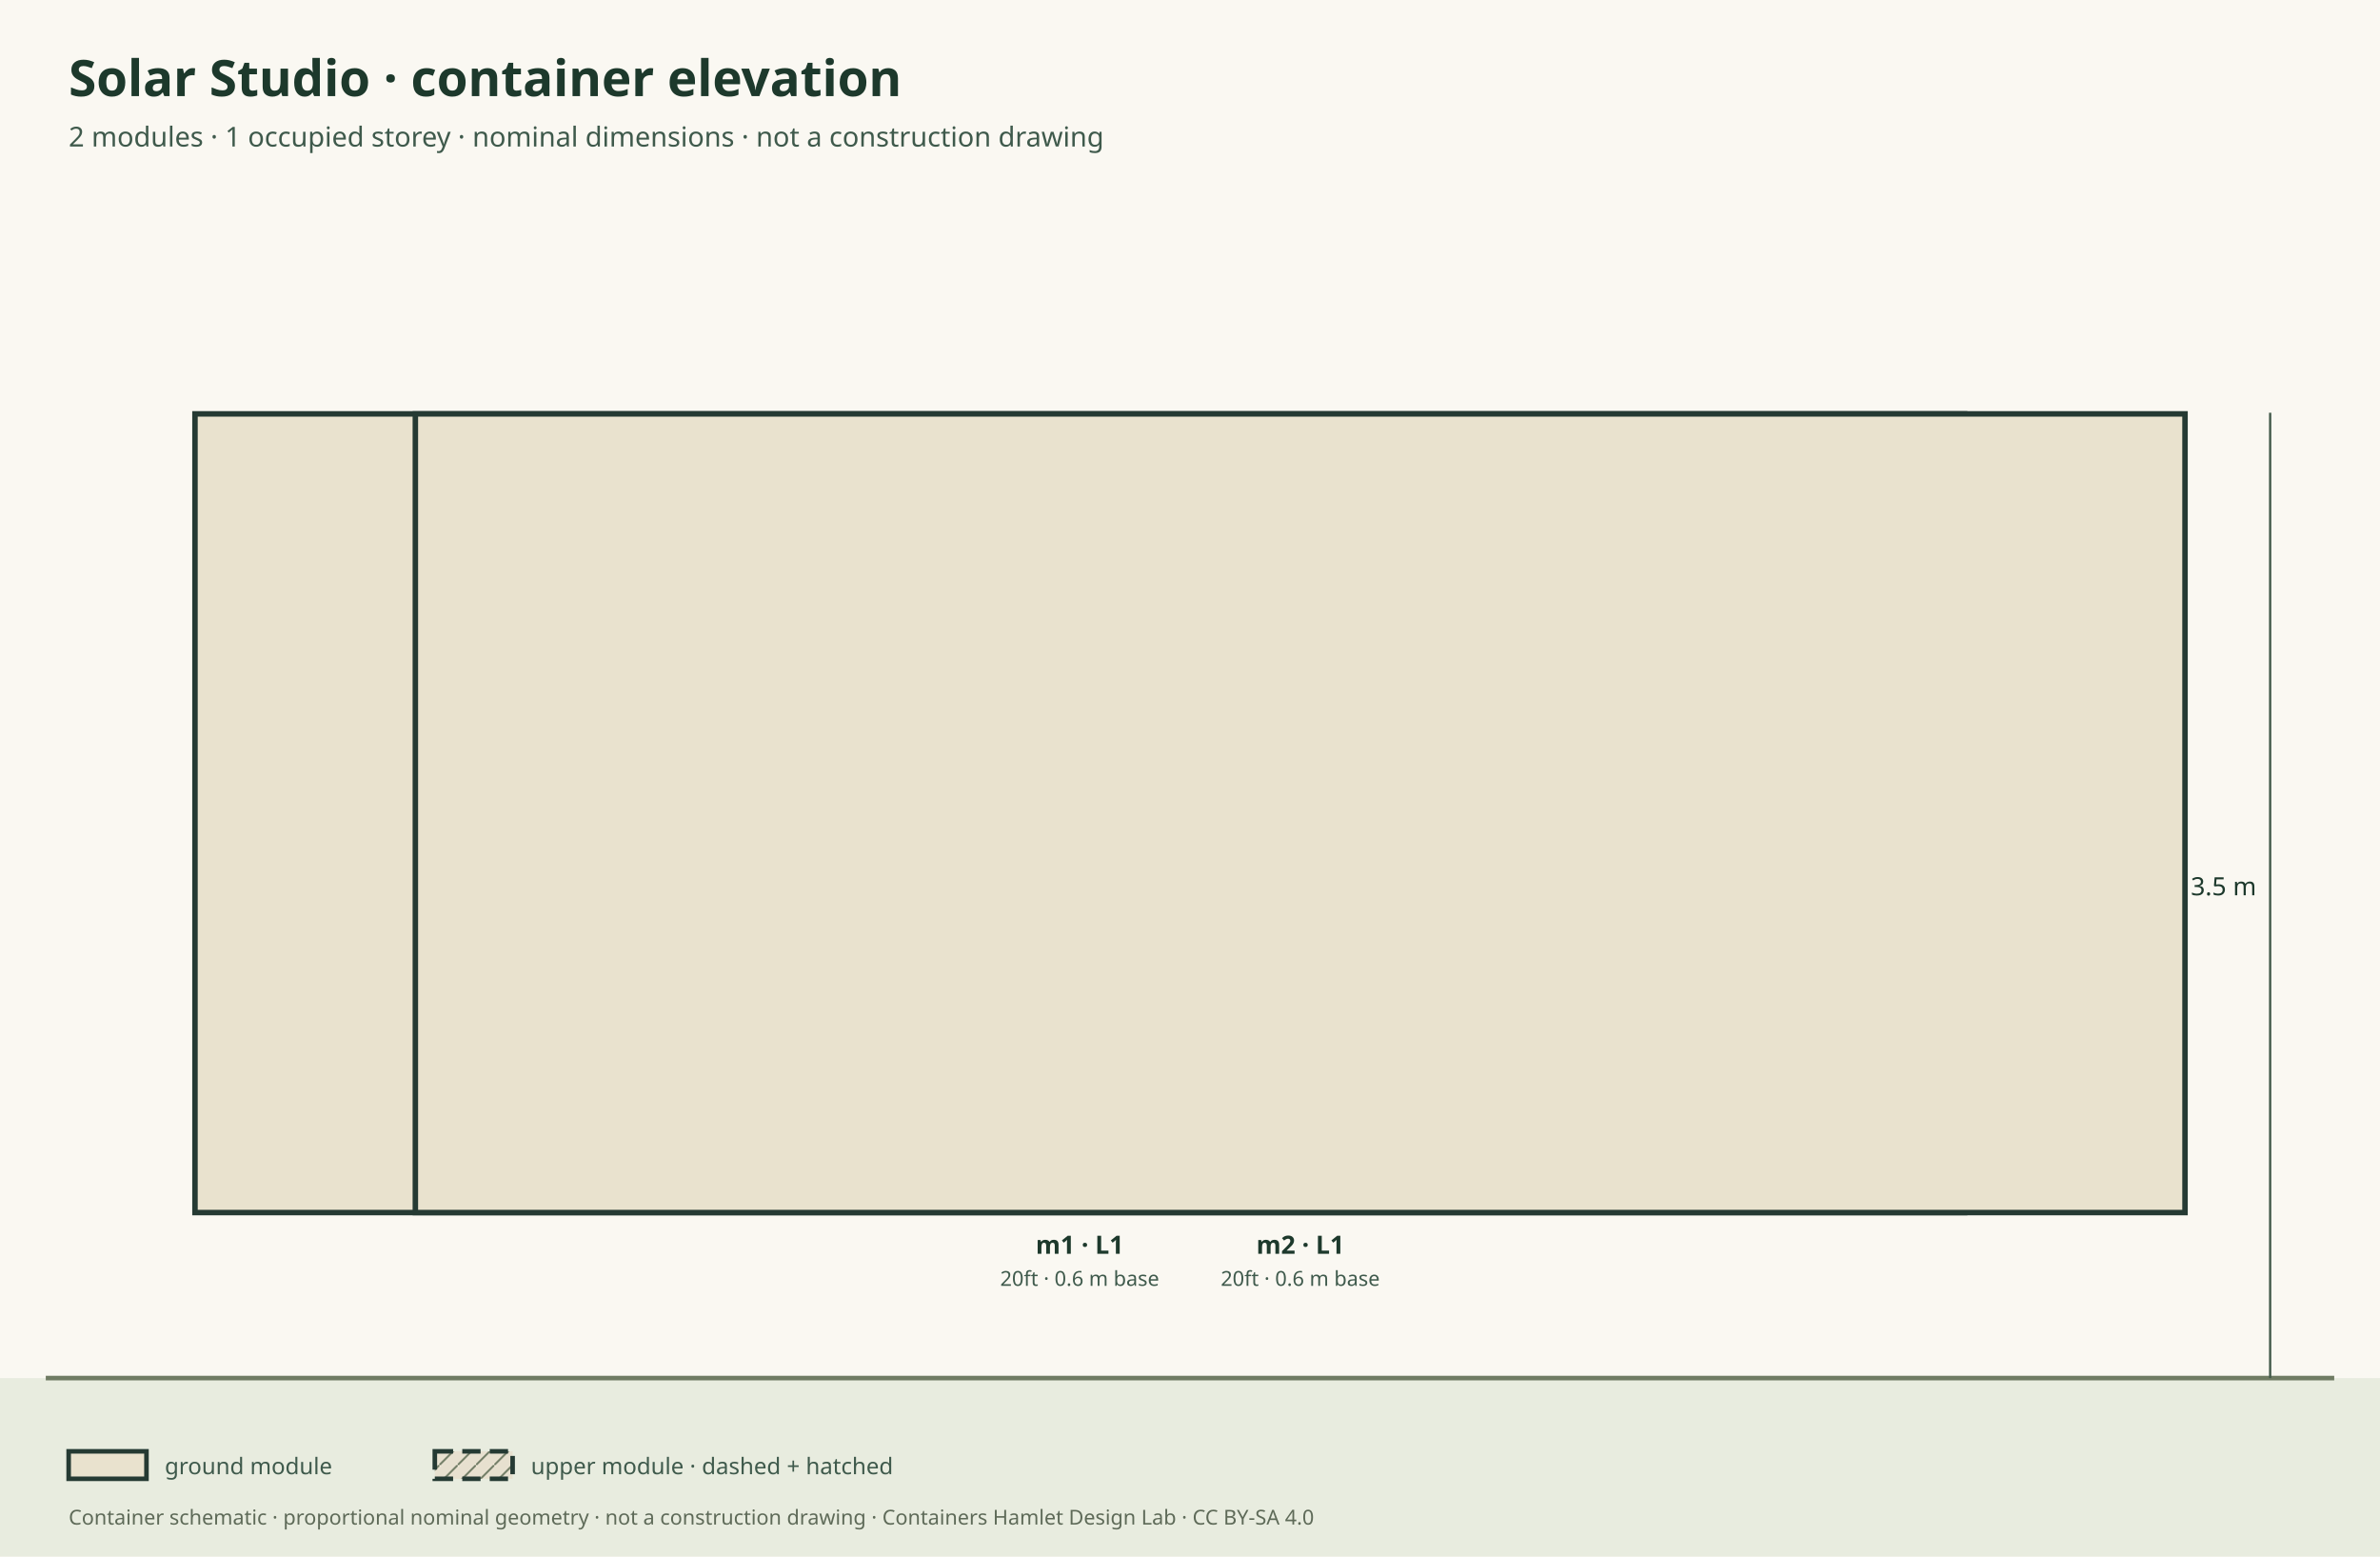
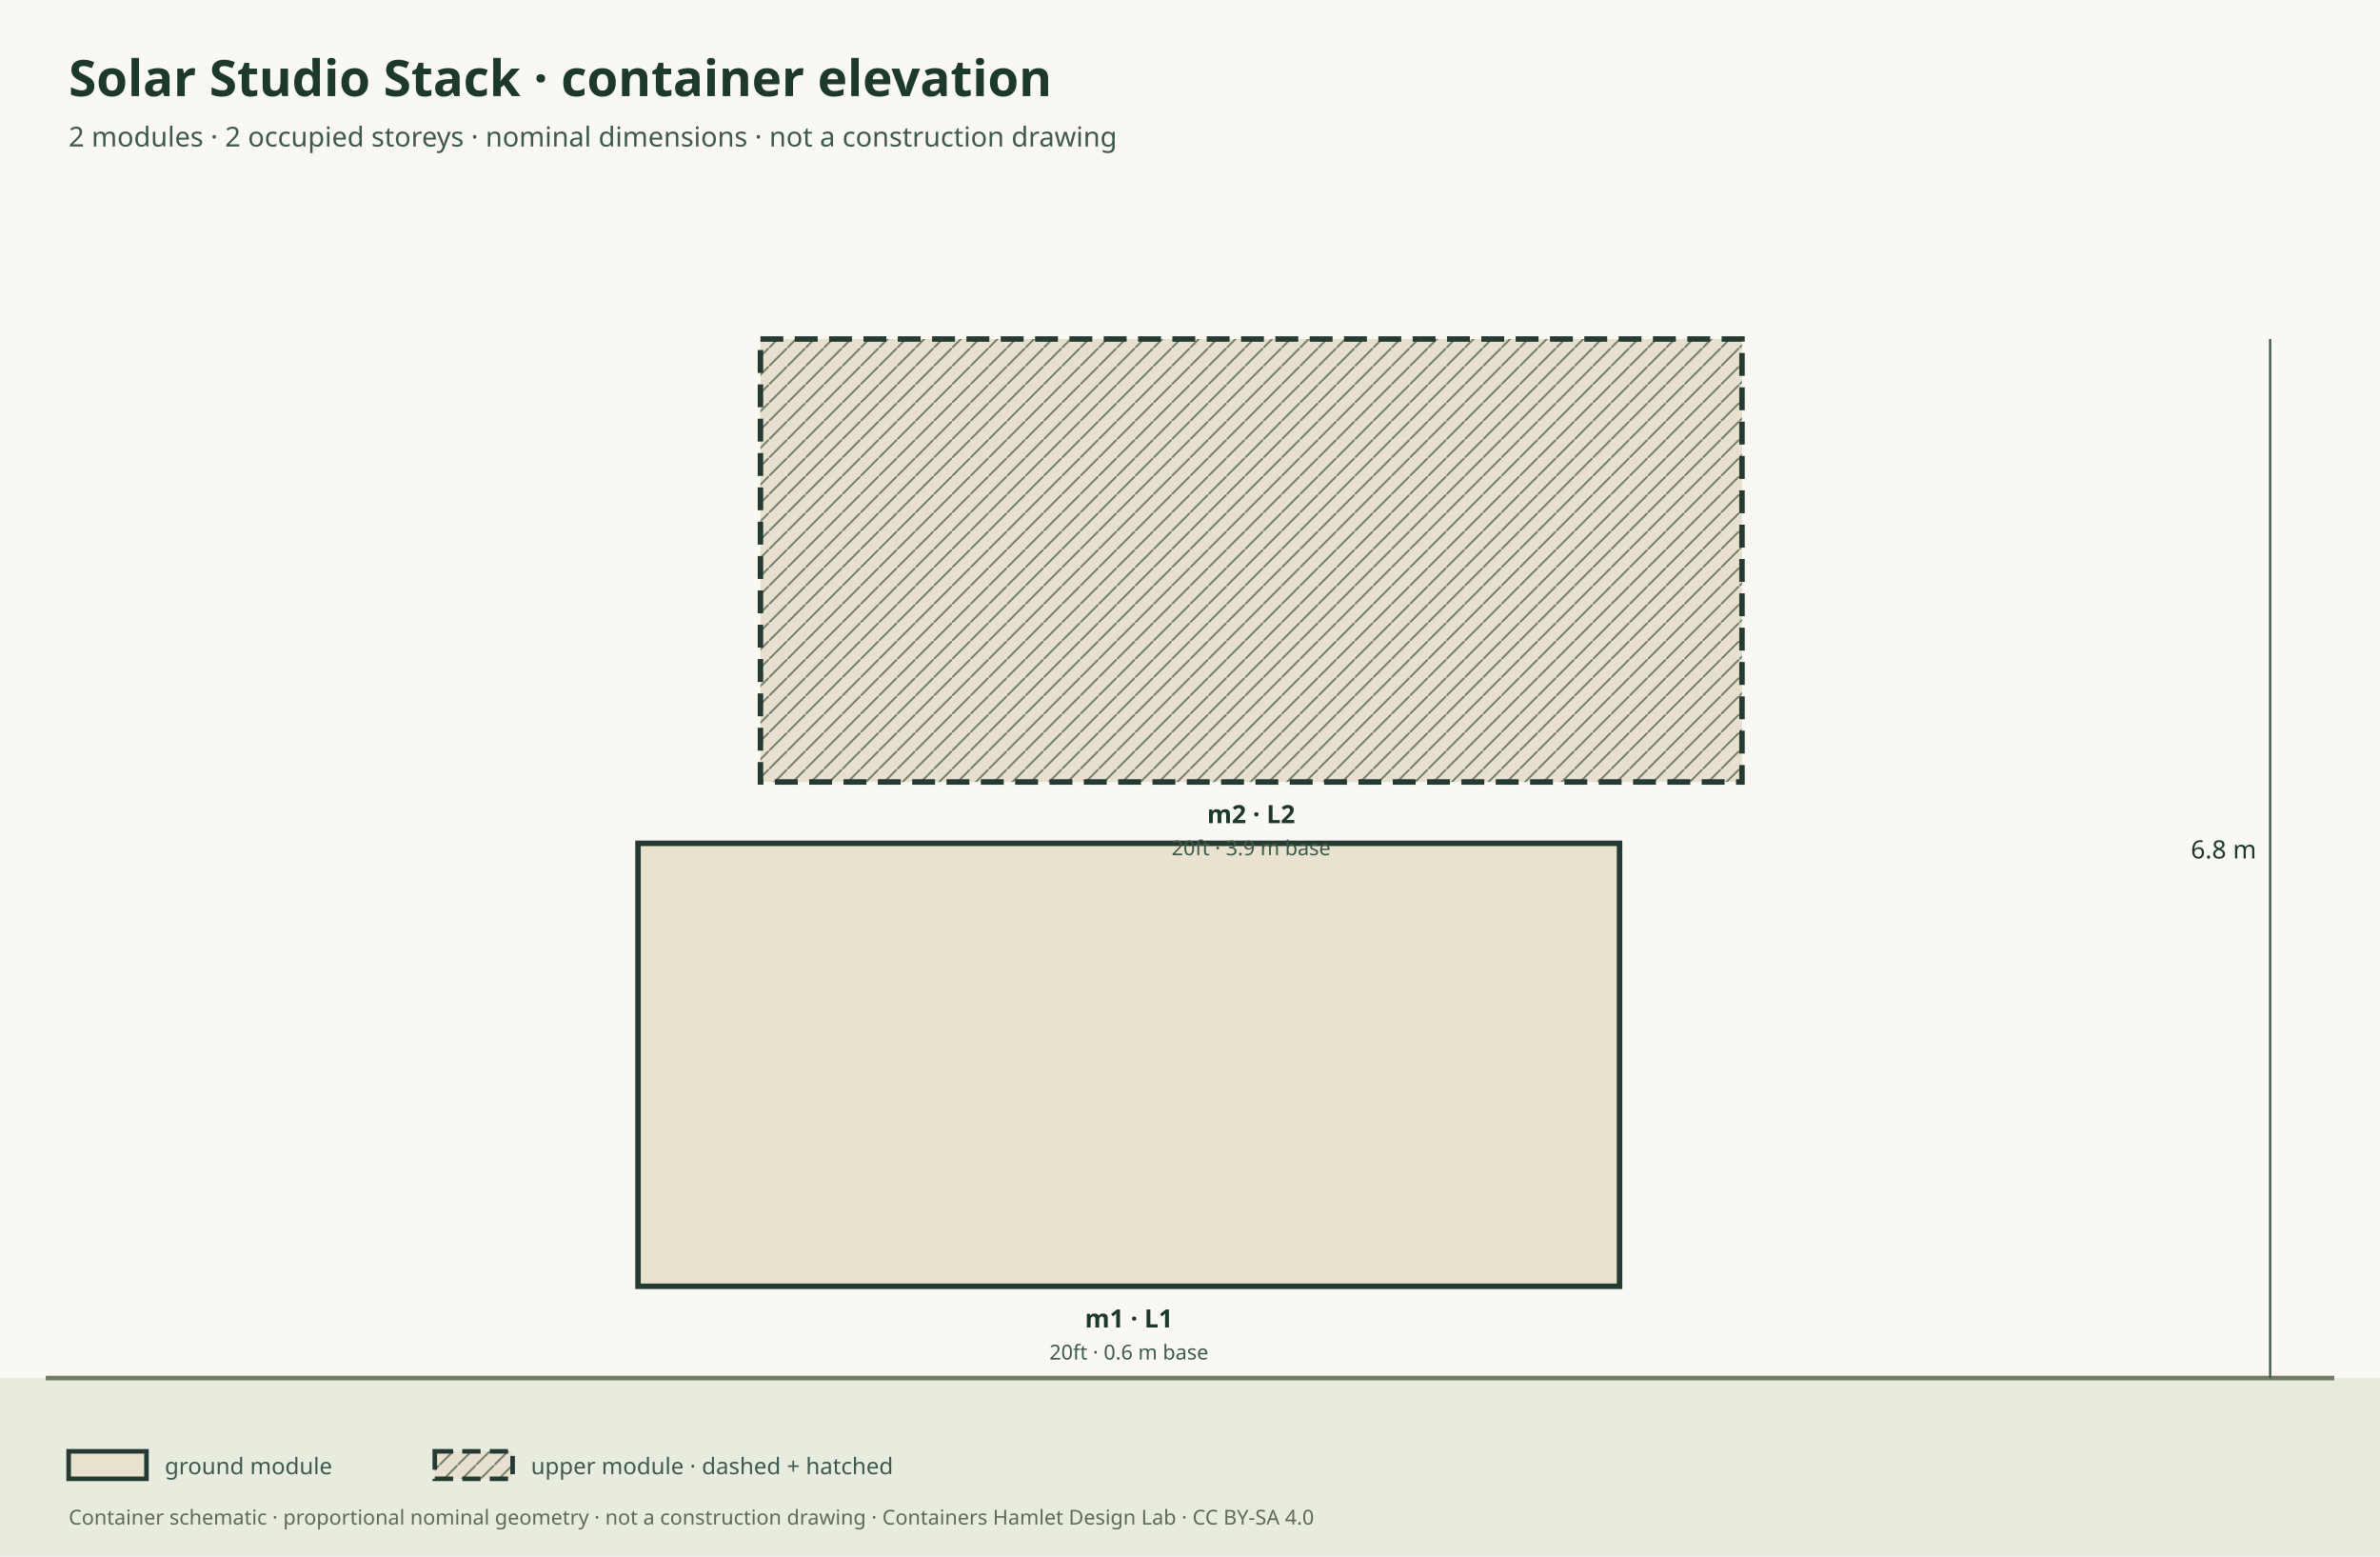
<svg xmlns="http://www.w3.org/2000/svg" viewBox="0 0 1040 680" role="img" aria-labelledby="concept-hamlet-solar-studio-stack-container-layout-elevation-t concept-hamlet-solar-studio-stack-container-layout-elevation-d" data-schematic="elevation">
  <defs>
    <pattern id="concept-hamlet-solar-studio-stack-container-layout-elevation-hatch" width="8" height="8" patternUnits="userSpaceOnUse">
      <rect width="8" height="8" fill="#e7e0cf" />
      <path d="M0 8L8 0" stroke="#6f7b63" stroke-width="0.8" />
    </pattern>
  </defs>
  <rect width="1040" height="680" fill="#faf8f2" />
-   <text x="30" y="42" font-family="system-ui, sans-serif" font-size="22" font-weight="800" fill="#1d392c">Solar Studio · container elevation</text>
-   <text x="30" y="64" font-family="system-ui, sans-serif" font-size="12" fill="#3f5a4c">2 modules · 1 occupied storey · nominal dimensions · not a construction drawing</text>
+   <text x="30" y="42" font-family="system-ui, sans-serif" font-size="22" font-weight="800" fill="#1d392c">Solar Studio Stack · container elevation</text>
+   <text x="30" y="64" font-family="system-ui, sans-serif" font-size="12" fill="#3f5a4c">2 modules · 2 occupied storeys · nominal dimensions · not a construction drawing</text>
  <rect x="0" y="602" width="1040" height="78" fill="#e8ecdf" />
  <line x1="20" y1="602" x2="1020" y2="602" stroke="#6f7b63" stroke-width="2" />
-   <rect x="85.2" y="180.8" width="773.3" height="348.9" fill="#e9e2ce" stroke="#253a33" stroke-width="2.4" />
-   <text x="471.8" y="547.7" text-anchor="middle" font-family="system-ui, sans-serif" font-size="11" font-weight="800" fill="#1d392c" stroke="#faf8f2" stroke-width="2.4" paint-order="stroke">m1 · L1</text>
-   <text x="471.8" y="561.7" text-anchor="middle" font-family="system-ui, sans-serif" font-size="9" fill="#3f5a4c">20ft · 0.6 m base</text>
-   <rect x="181.5" y="180.8" width="773.3" height="348.9" fill="#e9e2ce" stroke="#253a33" stroke-width="2.4" />
-   <text x="568.2" y="547.7" text-anchor="middle" font-family="system-ui, sans-serif" font-size="11" font-weight="800" fill="#1d392c" stroke="#faf8f2" stroke-width="2.4" paint-order="stroke">m2 · L1</text>
-   <text x="568.2" y="561.7" text-anchor="middle" font-family="system-ui, sans-serif" font-size="9" fill="#3f5a4c">20ft · 0.6 m base</text>
-   <line x1="992" y1="602" x2="992" y2="180.3" stroke="#435a4a" stroke-width="1" />
-   <text x="986" y="391.1" text-anchor="end" font-family="system-ui, sans-serif" font-size="11" fill="#1d392c">3.5 m</text>
+   <rect x="278.8" y="368.4" width="428.9" height="193.5" fill="#e9e2ce" stroke="#253a33" stroke-width="2.4" />
+   <text x="493.3" y="579.9" text-anchor="middle" font-family="system-ui, sans-serif" font-size="11" font-weight="800" fill="#1d392c" stroke="#faf8f2" stroke-width="2.4" paint-order="stroke">m1 · L1</text>
+   <text x="493.3" y="593.9" text-anchor="middle" font-family="system-ui, sans-serif" font-size="9" fill="#3f5a4c">20ft · 0.6 m base</text>
+   <rect x="332.3" y="148.1" width="428.9" height="193.5" fill="url(#concept-hamlet-solar-studio-stack-container-layout-elevation-hatch)" stroke="#253a33" stroke-width="2.4" stroke-dasharray="10 5" />
+   <text x="546.7" y="359.6" text-anchor="middle" font-family="system-ui, sans-serif" font-size="11" font-weight="800" fill="#1d392c" stroke="#faf8f2" stroke-width="2.4" paint-order="stroke">m2 · L2</text>
+   <text x="546.7" y="373.6" text-anchor="middle" font-family="system-ui, sans-serif" font-size="9" fill="#3f5a4c">20ft · 3.9 m base</text>
+   <line x1="992" y1="602" x2="992" y2="148.1" stroke="#435a4a" stroke-width="1" />
+   <text x="986" y="375" text-anchor="end" font-family="system-ui, sans-serif" font-size="11" fill="#1d392c">6.8 m</text>
  <g font-family="system-ui, sans-serif" font-size="10" fill="#3f5a4c">
    <rect x="30" y="634" width="34" height="12" fill="#e9e2ce" stroke="#253a33" stroke-width="2" />
    <text x="72" y="644">ground module</text>
    <rect x="190" y="634" width="34" height="12" fill="url(#concept-hamlet-solar-studio-stack-container-layout-elevation-hatch)" stroke="#253a33" stroke-width="2" stroke-dasharray="8 4" />
    <text x="232" y="644">upper module · dashed + hatched</text>
  </g>
  <text x="30" y="666" font-family="system-ui, sans-serif" font-size="9" fill="#5e6a58">Container schematic · proportional nominal geometry · not a construction drawing · Containers Hamlet Design Lab · CC BY-SA 4.0</text>
</svg>
